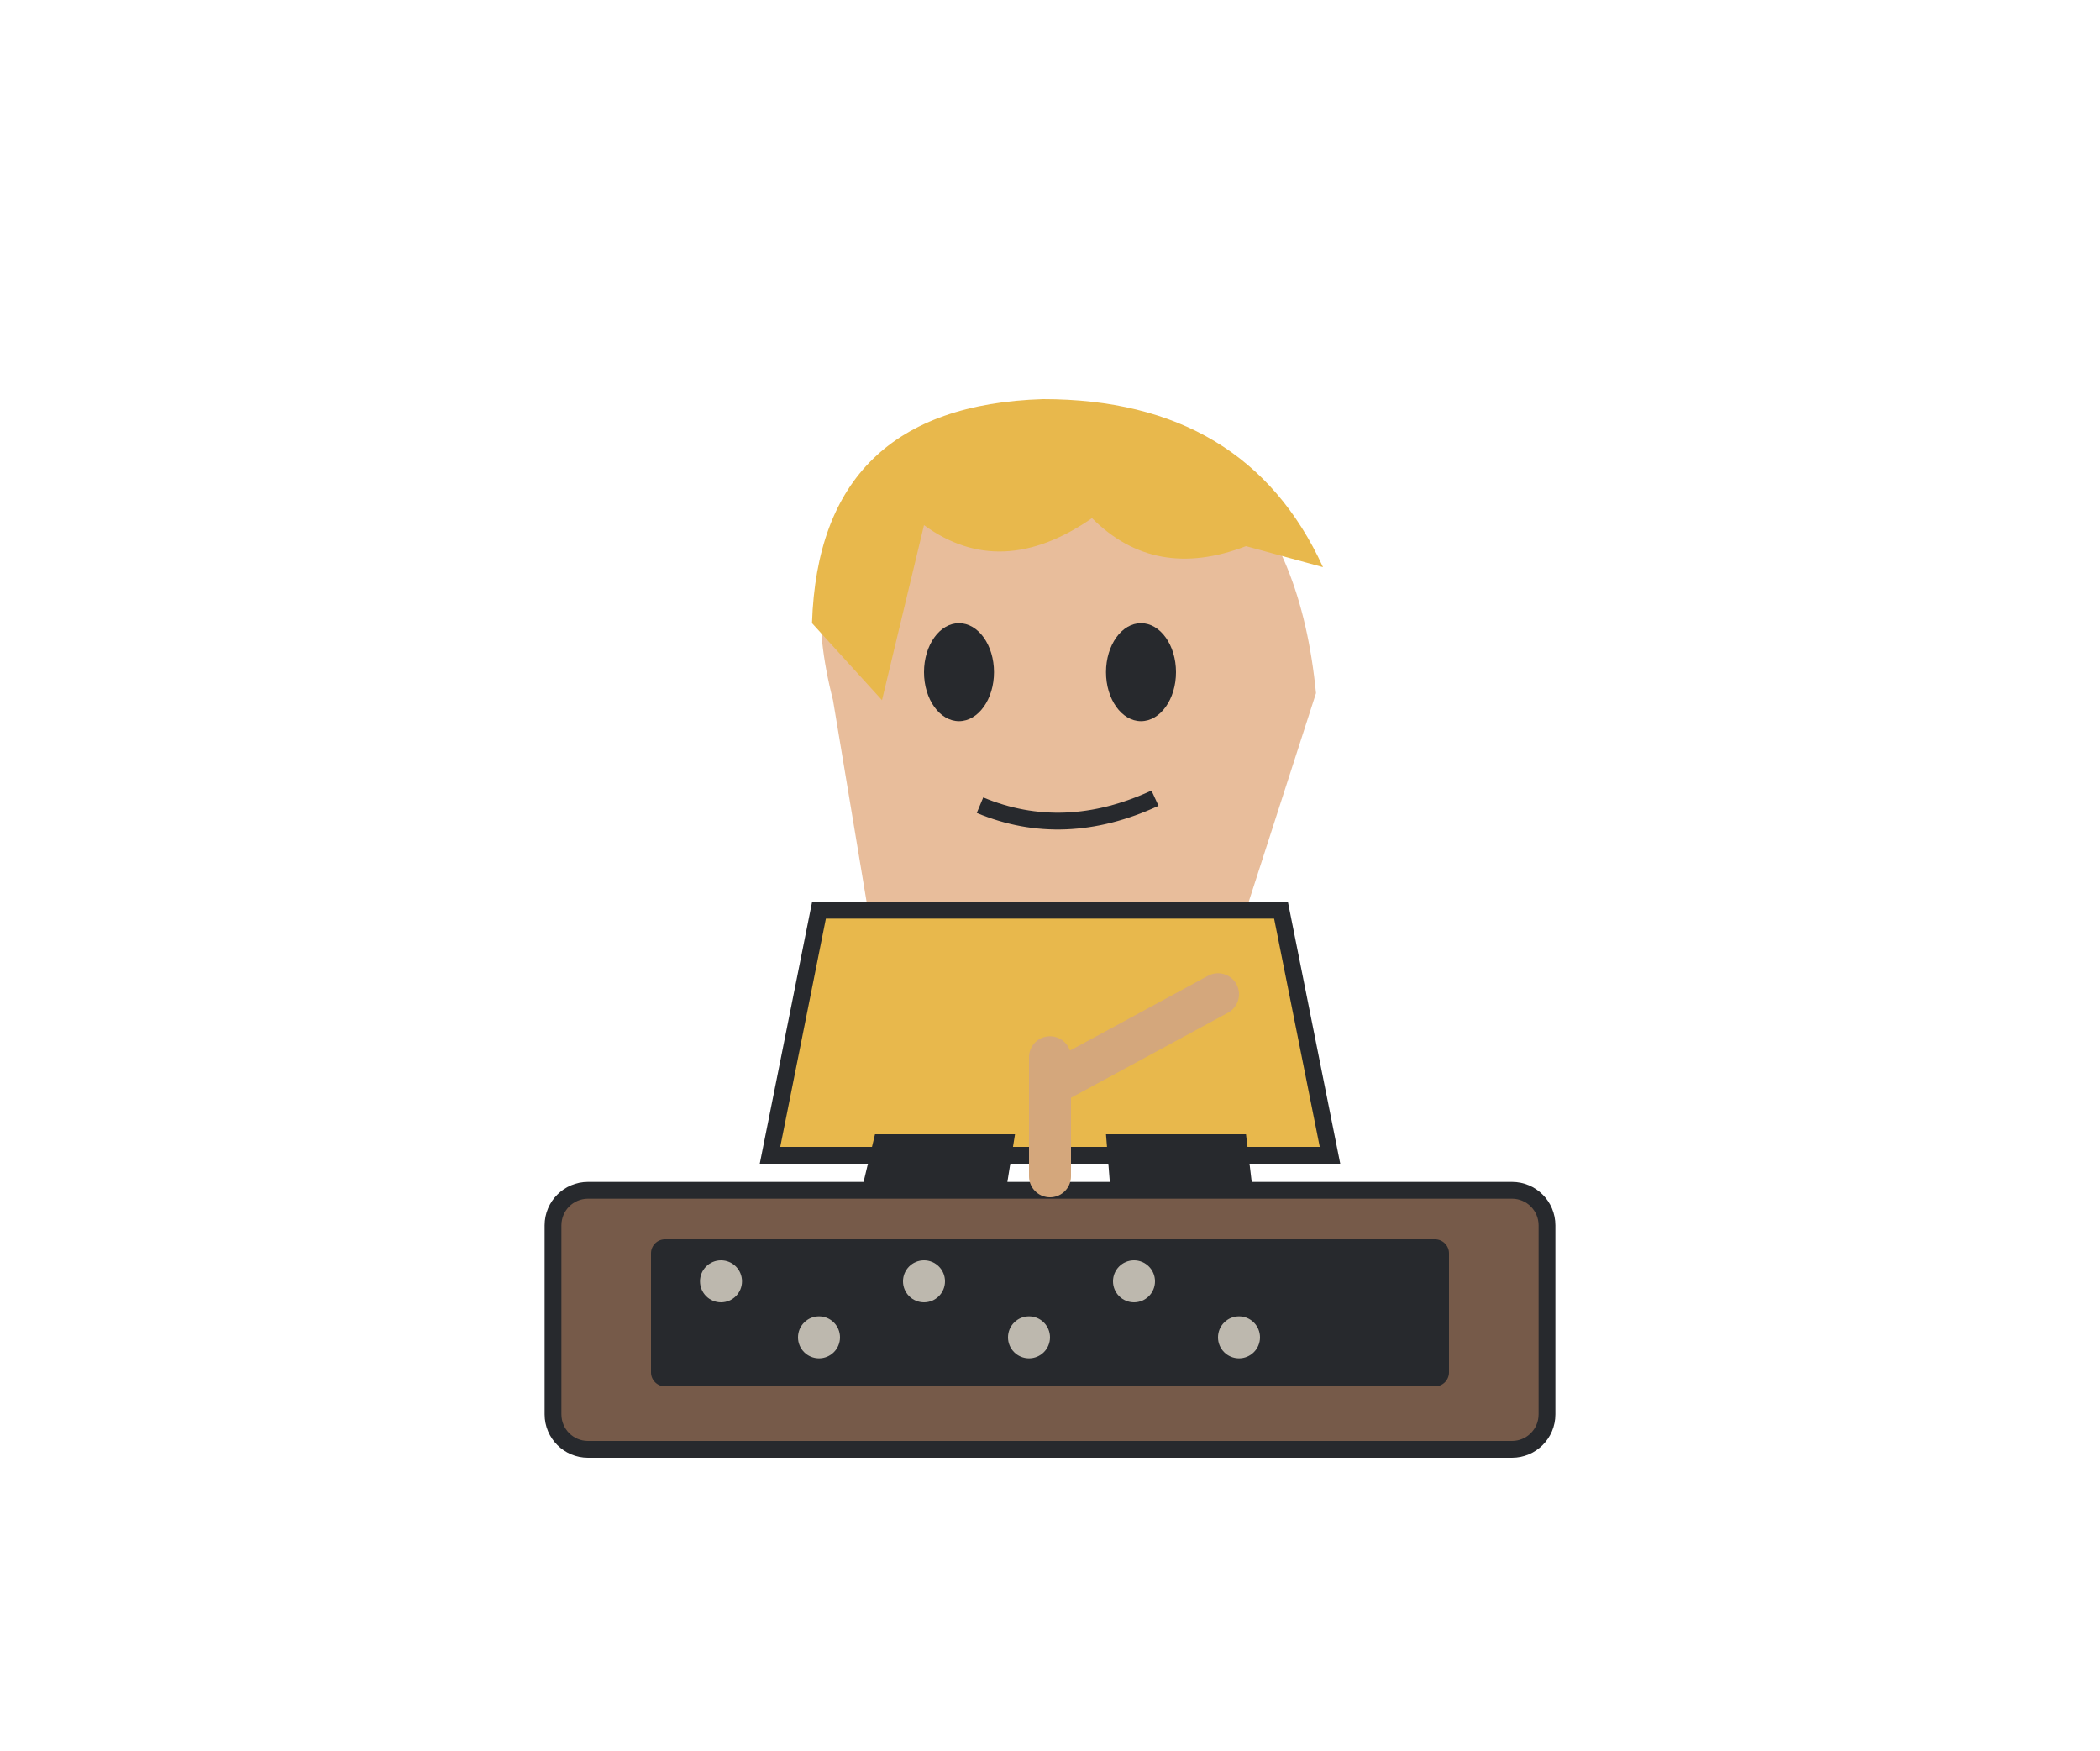
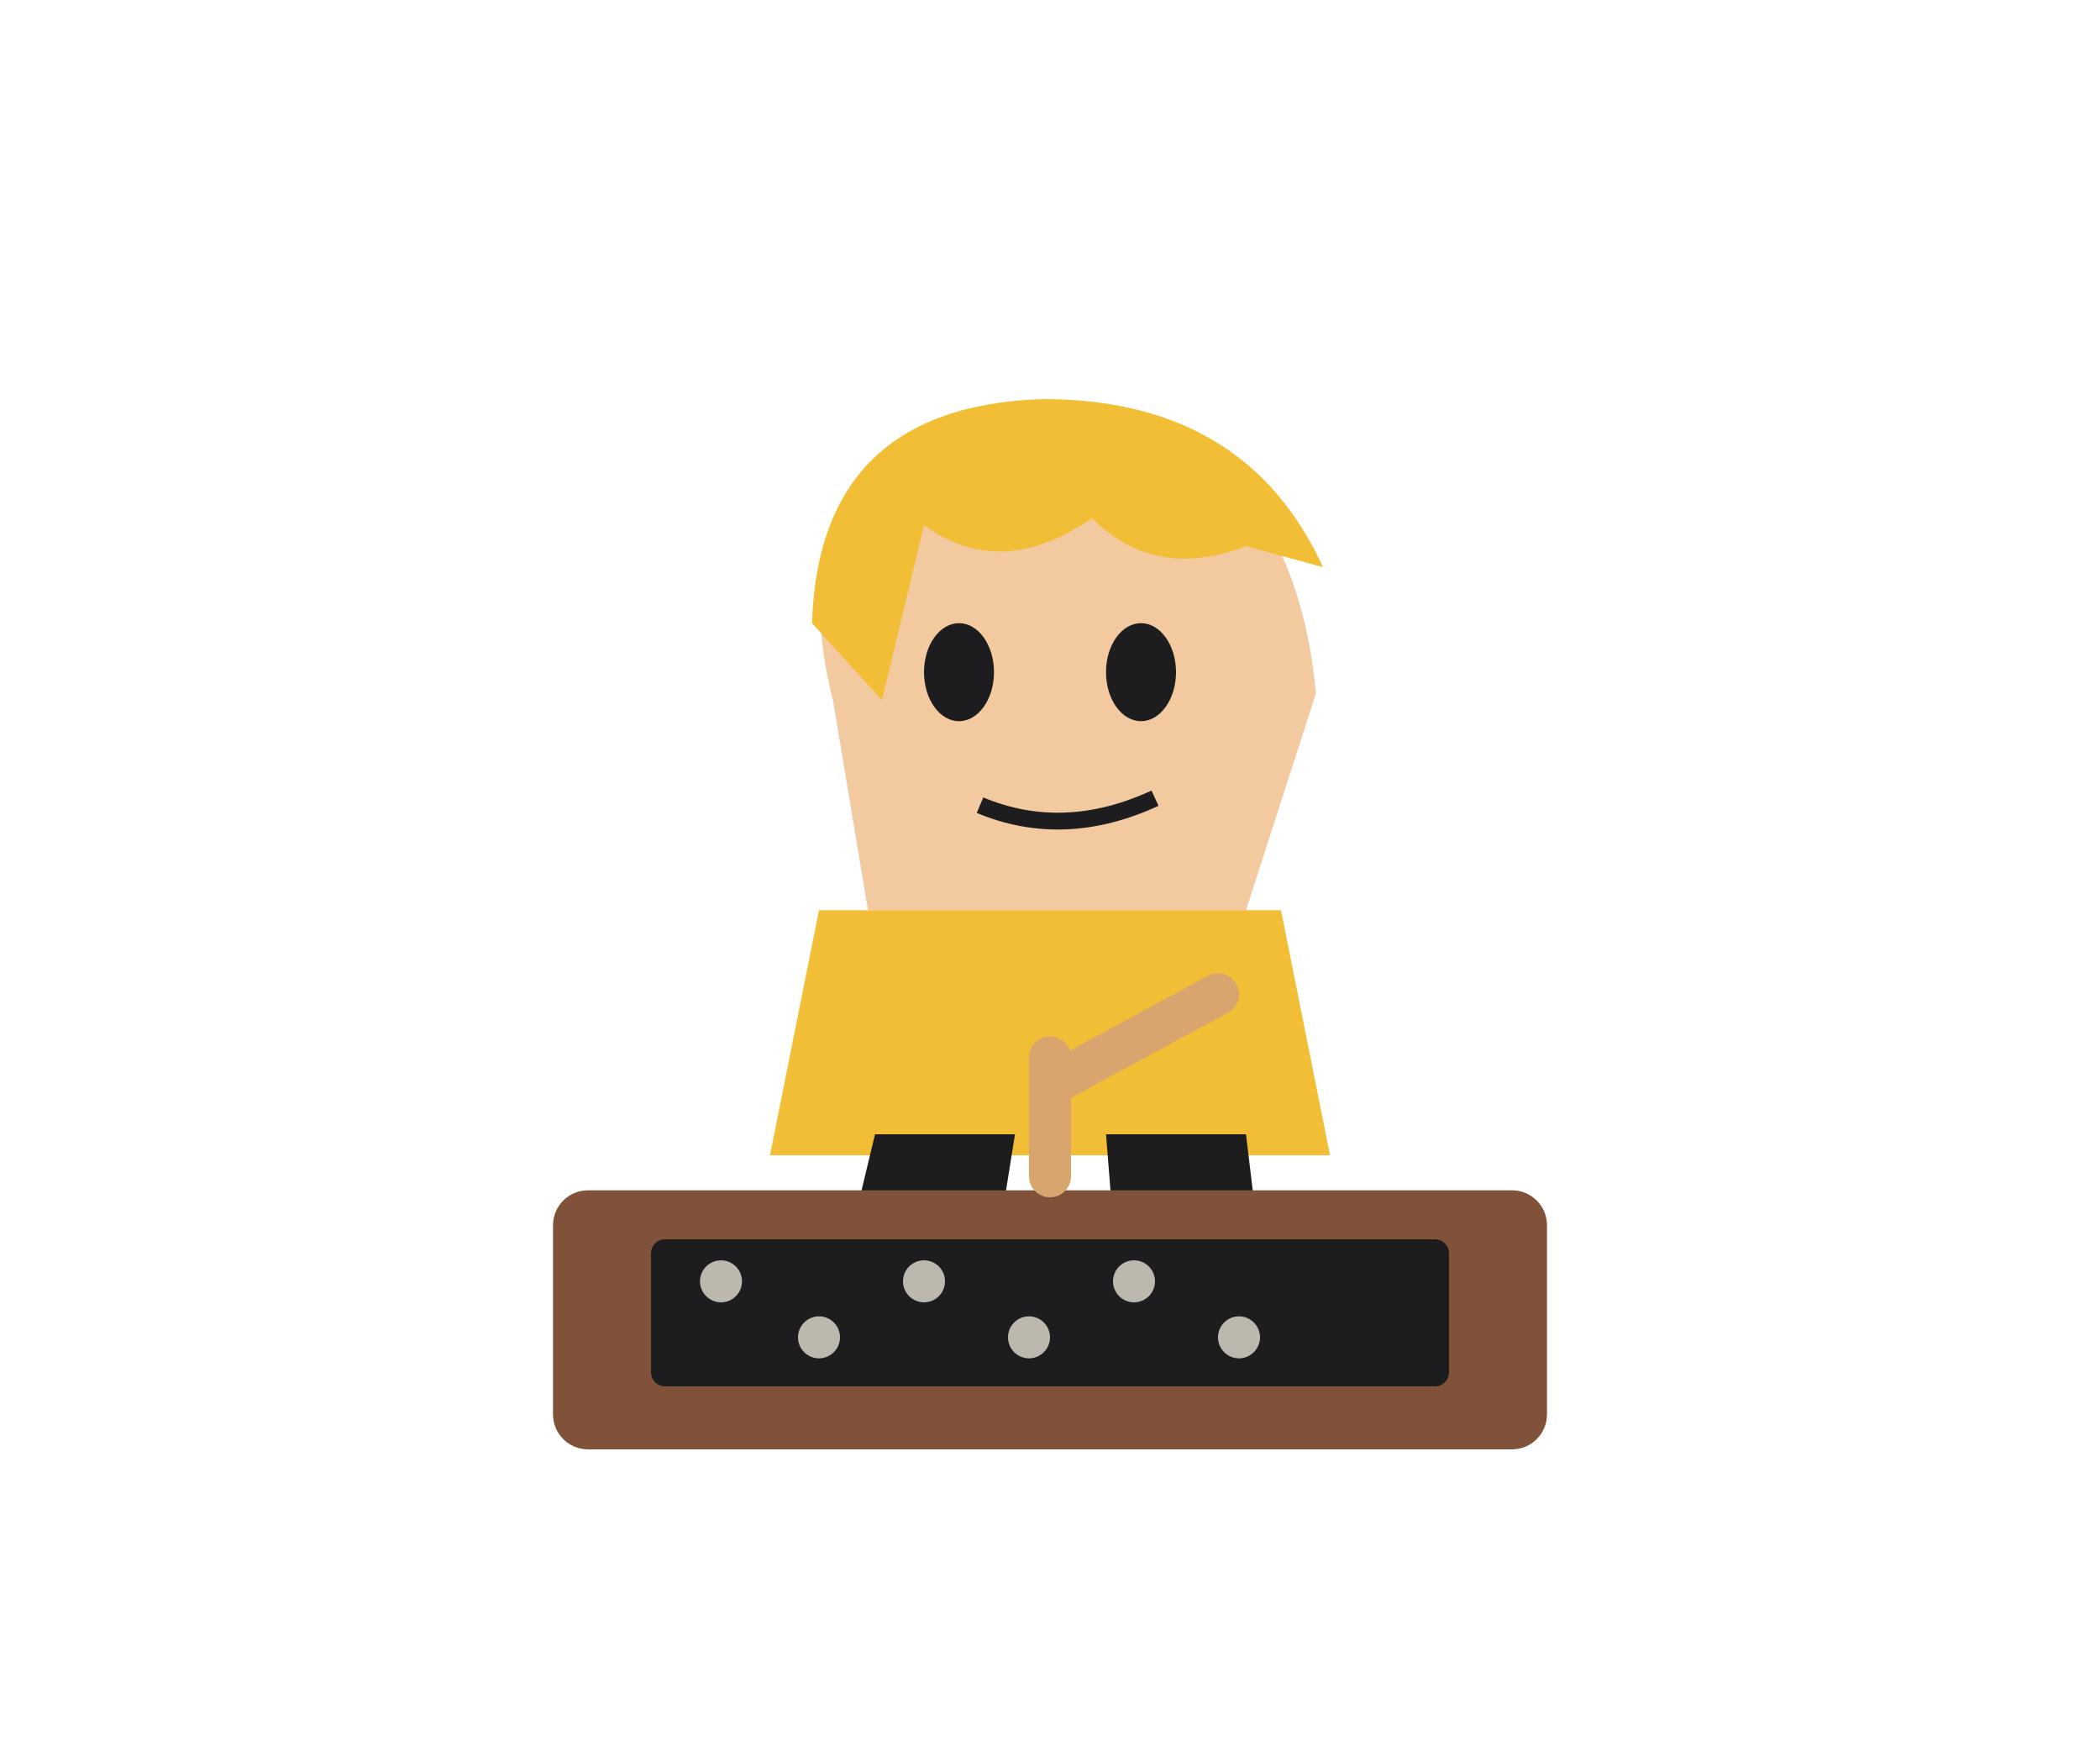
- <svg xmlns="http://www.w3.org/2000/svg" width="300" height="250" viewBox="0 0 300 250">
-   <path d="M119 100 Q110 65 146 58 Q184 58 188 99 L178 130 L124 130Z" fill="#E8BD9B" />
-   <path d="M116 89 Q117 58 149 57 Q178 57 189 81 L178 78 Q165 83 156 74 Q143 83 132 75 L126 100Z" fill="#E8B84C" />
-   <ellipse cx="137" cy="96" rx="5" ry="7" fill="#27292D" />
-   <ellipse cx="163" cy="96" rx="5" ry="7" fill="#27292D" />
-   <path d="M140 115 Q152 120 165 114" fill="none" stroke="#27292D" stroke-width="2.4" />
-   <path d="M117 130 L183 130 L190 165 L110 165Z" fill="#E8B84C" stroke="#27292D" stroke-width="2.4" />
-   <path d="M125 162 L145 162 L141 187 L119 187Z M158 162 L178 162 L181 187 L160 187Z" fill="#27292D" />
-   <ellipse cx="130" cy="190" rx="15" ry="6" fill="#27292D" />
-   <ellipse cx="172" cy="190" rx="15" ry="6" fill="#27292D" />
-   <rect x="79" y="170" width="142" height="37" rx="5" fill="#765A49" stroke="#27292D" stroke-width="2.4" />
-   <rect x="93" y="177" width="114" height="21" rx="2" fill="#27292D" />
+ <svg xmlns="http://www.w3.org/2000/svg" width="300" height="250" viewBox="25 0 250 250">
+   <path d="M119 100 Q110 65 146 58 Q184 58 188 99 L178 130 L124 130Z" fill="#F3C9A0" />
+   <path d="M116 89 Q117 58 149 57 Q178 57 189 81 L178 78 Q165 83 156 74 Q143 83 132 75 L126 100Z" fill="#F2BE35" />
+   <ellipse cx="137" cy="96" rx="5" ry="7" fill="#1D1D1F" />
+   <ellipse cx="163" cy="96" rx="5" ry="7" fill="#1D1D1F" />
+   <path d="M140 115 Q152 120 165 114" fill="none" stroke="#1D1D1F" stroke-width="2.4" />
+   <path d="M117 130 L183 130 L190 165 L110 165Z" fill="#F2BE35" />
+   <path d="M125 162 L145 162 L141 187 L119 187Z M158 162 L178 162 L181 187 L160 187Z" fill="#1D1D1F" />
+   <ellipse cx="130" cy="190" rx="15" ry="6" fill="#1D1D1F" />
+   <ellipse cx="172" cy="190" rx="15" ry="6" fill="#1D1D1F" />
+   <rect x="79" y="170" width="142" height="37" rx="5" fill="#80523A" />
+   <rect x="93" y="177" width="114" height="21" rx="2" fill="#1D1D1F" />
  <g fill="#BDB8AE">
    <circle cx="103" cy="183" r="3" />
    <circle cx="117" cy="191" r="3" />
    <circle cx="132" cy="183" r="3" />
    <circle cx="147" cy="191" r="3" />
    <circle cx="162" cy="183" r="3" />
    <circle cx="177" cy="191" r="3" />
  </g>
-   <path d="M150 168 L150 151 M150 155 L174 142" stroke="#D4A77C" stroke-width="6" stroke-linecap="round" />
+   <path d="M150 168 L150 151 M150 155 L174 142" stroke="#D8A56E" stroke-width="6" stroke-linecap="round" />
</svg>
